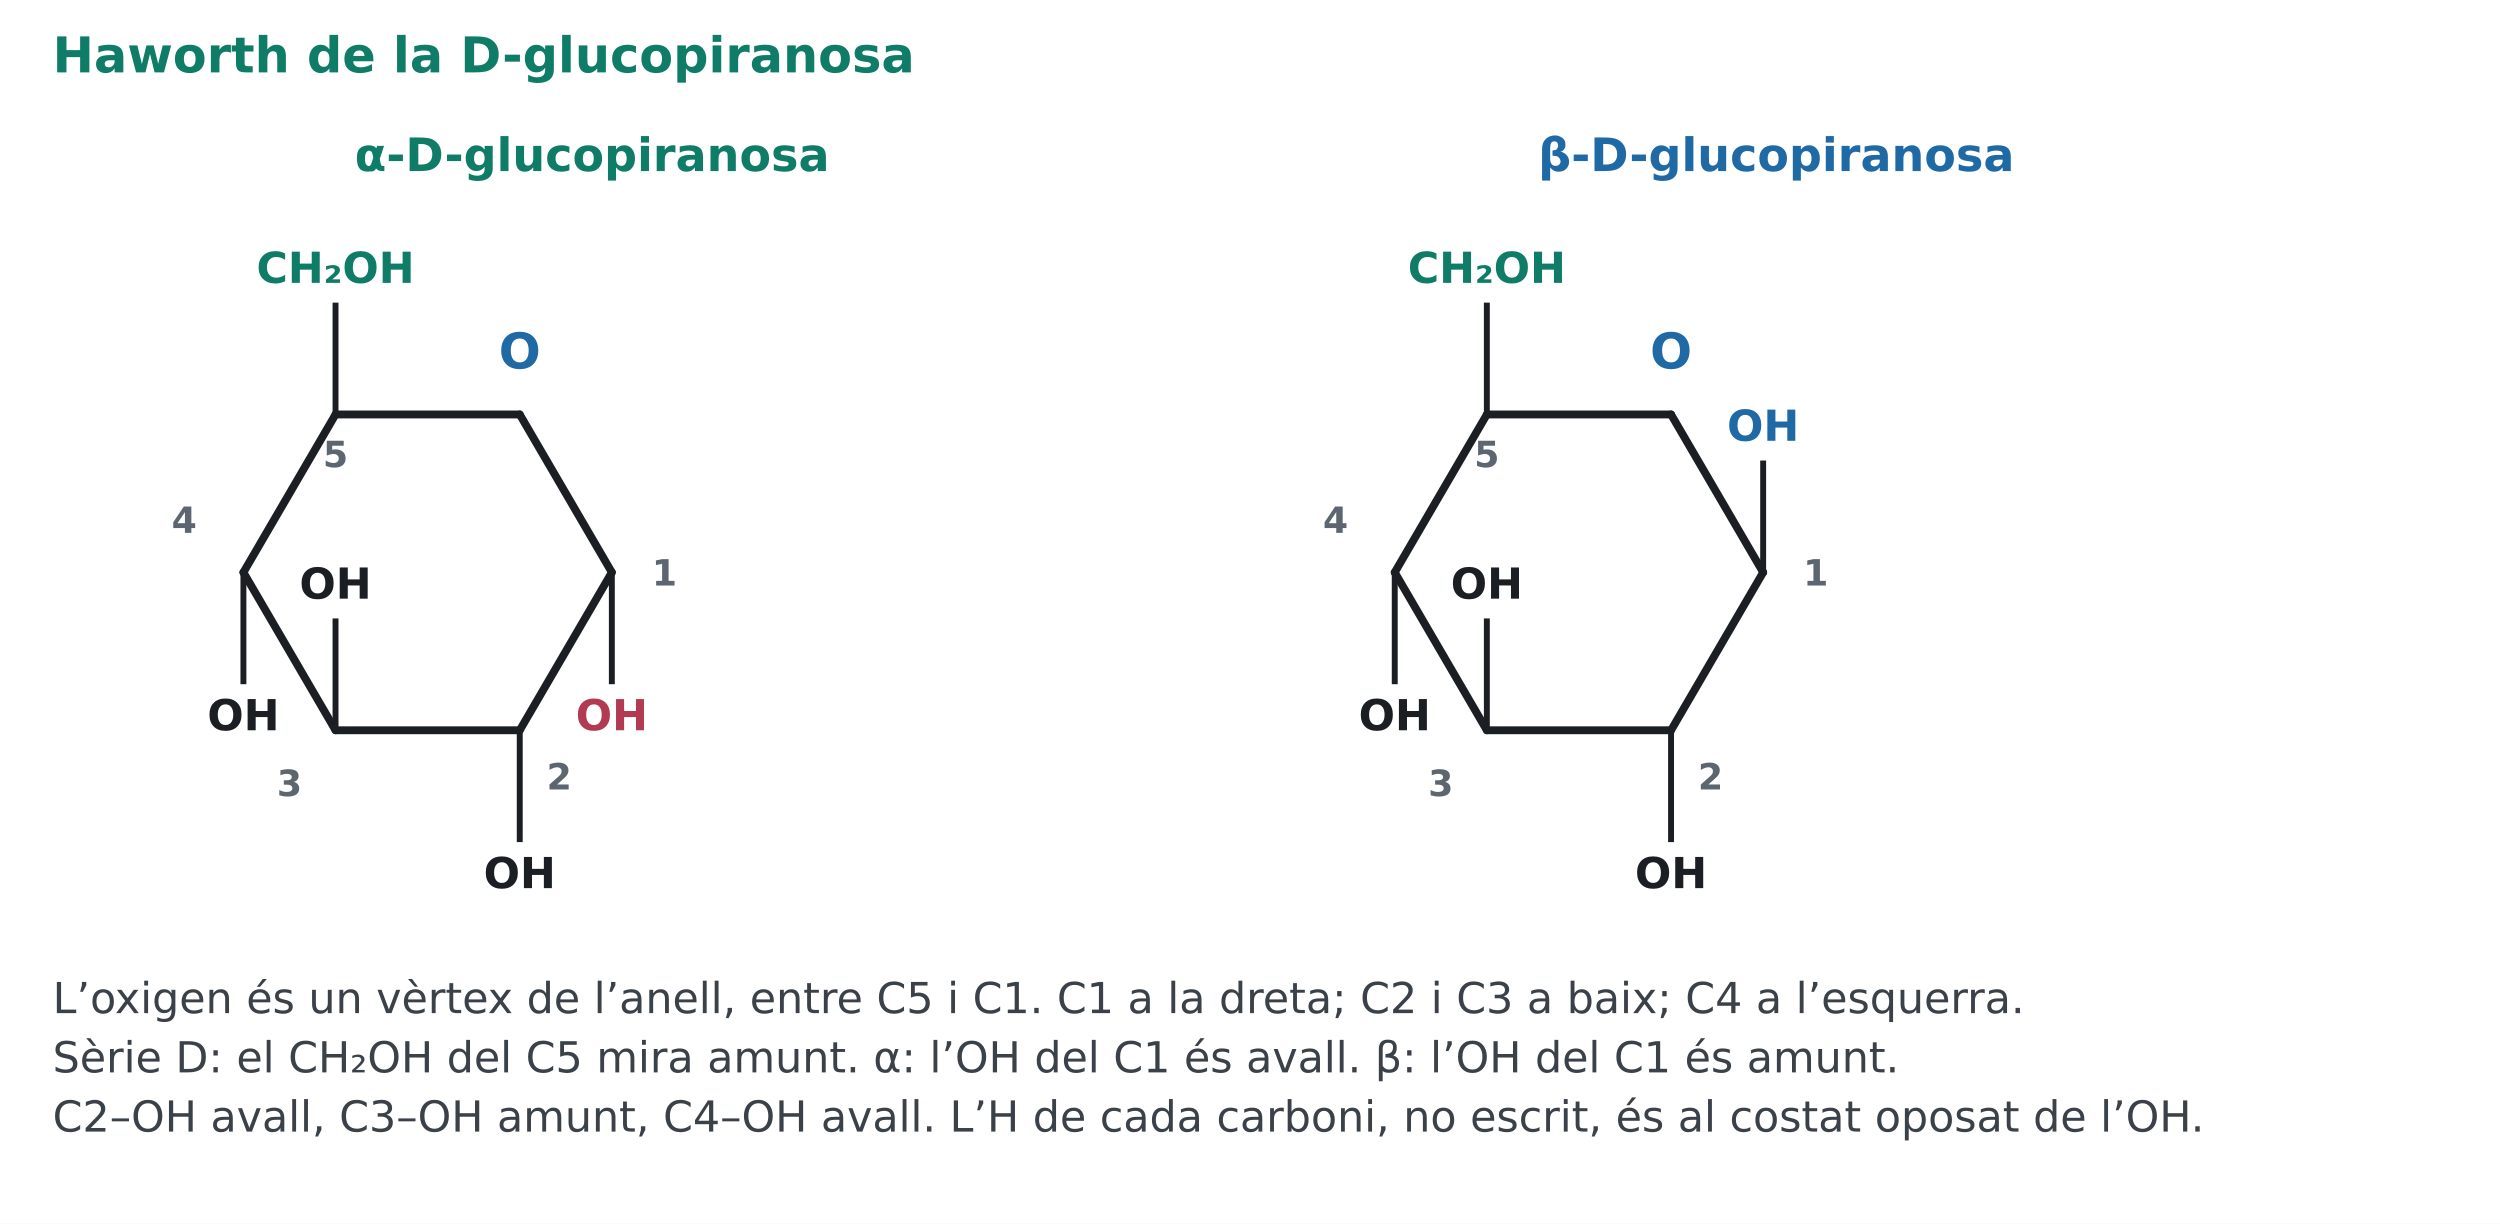
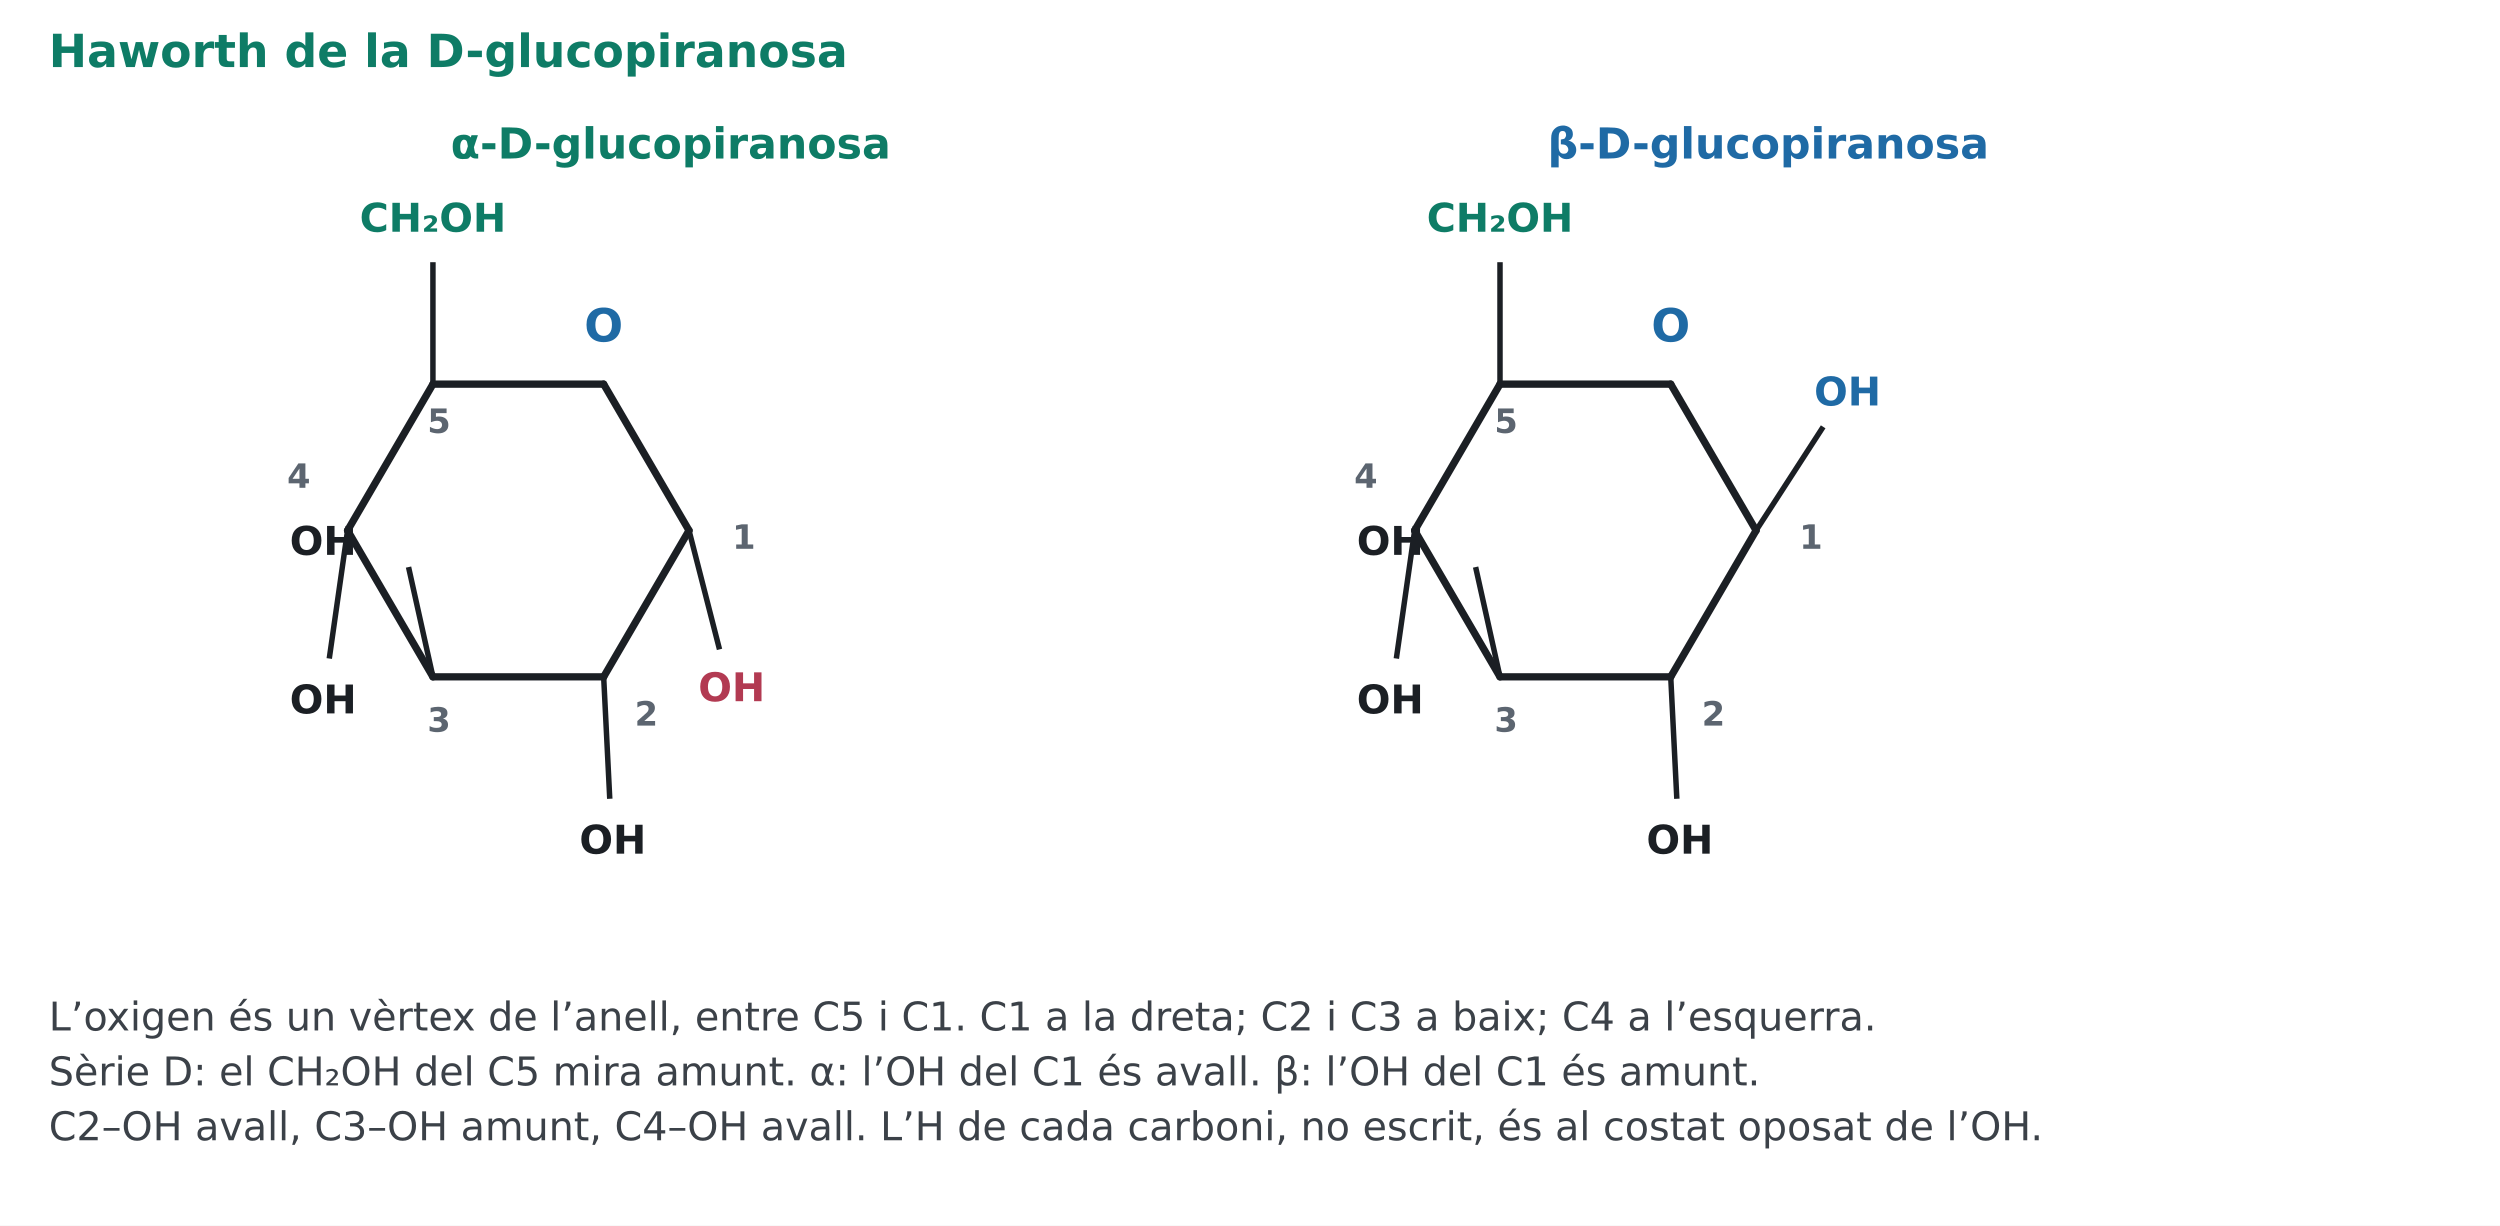
- <svg xmlns="http://www.w3.org/2000/svg" viewBox="0 0 760 372" font-family="DejaVu Sans, Liberation Sans, Arial, sans-serif">
-   <rect width="760" height="372" fill="#fff" />
+ <svg xmlns="http://www.w3.org/2000/svg" viewBox="0 0 820 402" font-family="DejaVu Sans, Liberation Sans, Arial, sans-serif">
+   <rect width="820" height="402" fill="#fff" />
  <text x="16" y="22" font-size="15" font-weight="700" fill="#0E7C66">Haworth de la D-glucopiranosa</text>
  <g transform="translate(0,36)">
-     <text x="180" y="16" font-size="14" font-weight="700" text-anchor="middle" fill="#0E7C66">α-D-glucopiranosa</text>
-     <text x="540" y="16" font-size="14" font-weight="700" text-anchor="middle" fill="#1F6AA5">β-D-glucopiranosa</text>
-     <line x1="102" y1="90" x2="158" y2="90" stroke="#1b1f24" stroke-width="2.4" stroke-linecap="round" />
-     <line x1="158" y1="90" x2="186" y2="138" stroke="#1b1f24" stroke-width="2.4" stroke-linecap="round" />
-     <line x1="186" y1="138" x2="158" y2="186" stroke="#1b1f24" stroke-width="2.4" stroke-linecap="round" />
-     <line x1="158" y1="186" x2="102" y2="186" stroke="#1b1f24" stroke-width="2.4" stroke-linecap="round" />
-     <line x1="102" y1="186" x2="74" y2="138" stroke="#1b1f24" stroke-width="2.4" stroke-linecap="round" />
-     <line x1="74" y1="138" x2="102" y2="90" stroke="#1b1f24" stroke-width="2.4" stroke-linecap="round" />
-     <text x="202" y="142" font-size="11" text-anchor="middle" fill="#5c6570" font-weight="700">1</text>
-     <text x="170" y="204" font-size="11" text-anchor="middle" fill="#5c6570" font-weight="700">2</text>
-     <text x="88" y="206" font-size="11" text-anchor="middle" fill="#5c6570" font-weight="700">3</text>
-     <text x="56" y="126" font-size="11" text-anchor="middle" fill="#5c6570" font-weight="700">4</text>
-     <text x="102" y="106" font-size="11" text-anchor="middle" fill="#5c6570" font-weight="700">5</text>
-     <text x="158" y="76" font-size="15" text-anchor="middle" fill="#1F6AA5" font-weight="700">O</text>
-     <line x1="102" y1="90" x2="102" y2="56" stroke="#1b1f24" stroke-width="1.8" />
-     <text x="102" y="50" font-size="13" text-anchor="middle" fill="#0E7C66" font-weight="700">CH₂OH</text>
-     <line x1="158" y1="186" x2="158" y2="220" stroke="#1b1f24" stroke-width="1.8" />
-     <text x="158" y="234" font-size="13" text-anchor="middle" fill="#1b1f24" font-weight="700">OH</text>
-     <line x1="102" y1="186" x2="102" y2="152" stroke="#1b1f24" stroke-width="1.8" />
-     <text x="102" y="146" font-size="13" text-anchor="middle" fill="#1b1f24" font-weight="700">OH</text>
-     <line x1="74" y1="138" x2="74" y2="172" stroke="#1b1f24" stroke-width="1.8" />
-     <text x="74" y="186" font-size="13" text-anchor="middle" fill="#1b1f24" font-weight="700">OH</text>
-     <line x1="186" y1="138" x2="186" y2="172" stroke="#1b1f24" stroke-width="1.8" />
-     <text x="186" y="186" font-size="13" text-anchor="middle" fill="#B23A52" font-weight="700">OH</text>
-     <line x1="452" y1="90" x2="508" y2="90" stroke="#1b1f24" stroke-width="2.4" stroke-linecap="round" />
-     <line x1="508" y1="90" x2="536" y2="138" stroke="#1b1f24" stroke-width="2.4" stroke-linecap="round" />
-     <line x1="536" y1="138" x2="508" y2="186" stroke="#1b1f24" stroke-width="2.4" stroke-linecap="round" />
-     <line x1="508" y1="186" x2="452" y2="186" stroke="#1b1f24" stroke-width="2.4" stroke-linecap="round" />
-     <line x1="452" y1="186" x2="424" y2="138" stroke="#1b1f24" stroke-width="2.4" stroke-linecap="round" />
-     <line x1="424" y1="138" x2="452" y2="90" stroke="#1b1f24" stroke-width="2.4" stroke-linecap="round" />
-     <text x="552" y="142" font-size="11" text-anchor="middle" fill="#5c6570" font-weight="700">1</text>
-     <text x="520" y="204" font-size="11" text-anchor="middle" fill="#5c6570" font-weight="700">2</text>
-     <text x="438" y="206" font-size="11" text-anchor="middle" fill="#5c6570" font-weight="700">3</text>
-     <text x="406" y="126" font-size="11" text-anchor="middle" fill="#5c6570" font-weight="700">4</text>
-     <text x="452" y="106" font-size="11" text-anchor="middle" fill="#5c6570" font-weight="700">5</text>
-     <text x="508" y="76" font-size="15" text-anchor="middle" fill="#1F6AA5" font-weight="700">O</text>
-     <line x1="452" y1="90" x2="452" y2="56" stroke="#1b1f24" stroke-width="1.8" />
-     <text x="452" y="50" font-size="13" text-anchor="middle" fill="#0E7C66" font-weight="700">CH₂OH</text>
-     <line x1="508" y1="186" x2="508" y2="220" stroke="#1b1f24" stroke-width="1.8" />
-     <text x="508" y="234" font-size="13" text-anchor="middle" fill="#1b1f24" font-weight="700">OH</text>
-     <line x1="452" y1="186" x2="452" y2="152" stroke="#1b1f24" stroke-width="1.8" />
-     <text x="452" y="146" font-size="13" text-anchor="middle" fill="#1b1f24" font-weight="700">OH</text>
-     <line x1="424" y1="138" x2="424" y2="172" stroke="#1b1f24" stroke-width="1.8" />
-     <text x="424" y="186" font-size="13" text-anchor="middle" fill="#1b1f24" font-weight="700">OH</text>
-     <line x1="536" y1="138" x2="536" y2="104" stroke="#1b1f24" stroke-width="1.8" />
-     <text x="536" y="98" font-size="13" text-anchor="middle" fill="#1F6AA5" font-weight="700">OH</text>
+     <text x="220" y="16" font-size="14" font-weight="700" text-anchor="middle" fill="#0E7C66">α-D-glucopiranosa</text>
+     <text x="580" y="16" font-size="14" font-weight="700" text-anchor="middle" fill="#1F6AA5">β-D-glucopiranosa</text>
+     <line x1="142" y1="90" x2="198" y2="90" stroke="#1b1f24" stroke-width="2.4" stroke-linecap="round" />
+     <line x1="198" y1="90" x2="226" y2="138" stroke="#1b1f24" stroke-width="2.4" stroke-linecap="round" />
+     <line x1="226" y1="138" x2="198" y2="186" stroke="#1b1f24" stroke-width="2.4" stroke-linecap="round" />
+     <line x1="198" y1="186" x2="142" y2="186" stroke="#1b1f24" stroke-width="2.4" stroke-linecap="round" />
+     <line x1="142" y1="186" x2="114" y2="138" stroke="#1b1f24" stroke-width="2.4" stroke-linecap="round" />
+     <line x1="114" y1="138" x2="142" y2="90" stroke="#1b1f24" stroke-width="2.4" stroke-linecap="round" />
+     <text x="244" y="144" font-size="11" text-anchor="middle" fill="#5c6570" font-weight="700">1</text>
+     <text x="212" y="202" font-size="11" text-anchor="middle" fill="#5c6570" font-weight="700">2</text>
+     <text x="144" y="204" font-size="11" text-anchor="middle" fill="#5c6570" font-weight="700">3</text>
+     <text x="98" y="124" font-size="11" text-anchor="middle" fill="#5c6570" font-weight="700">4</text>
+     <text x="144" y="106" font-size="11" text-anchor="middle" fill="#5c6570" font-weight="700">5</text>
+     <text x="198" y="76" font-size="15" text-anchor="middle" fill="#1F6AA5" font-weight="700">O</text>
+     <line x1="142" y1="90" x2="142" y2="50" stroke="#1b1f24" stroke-width="1.8" />
+     <text x="142" y="40" font-size="13" text-anchor="middle" fill="#0E7C66" font-weight="700">CH₂OH</text>
+     <line x1="198" y1="186" x2="200" y2="226" stroke="#1b1f24" stroke-width="1.8" />
+     <text x="201" y="244" font-size="13" text-anchor="middle" fill="#1b1f24" font-weight="700">OH</text>
+     <line x1="142" y1="186" x2="134" y2="150" stroke="#1b1f24" stroke-width="1.8" />
+     <text x="106" y="146" font-size="13" text-anchor="middle" fill="#1b1f24" font-weight="700">OH</text>
+     <line x1="114" y1="138" x2="108" y2="180" stroke="#1b1f24" stroke-width="1.8" />
+     <text x="106" y="198" font-size="13" text-anchor="middle" fill="#1b1f24" font-weight="700">OH</text>
+     <line x1="226" y1="138" x2="236" y2="177" stroke="#1b1f24" stroke-width="1.8" />
+     <text x="240" y="194" font-size="13" text-anchor="middle" fill="#B23A52" font-weight="700">OH</text>
+     <line x1="492" y1="90" x2="548" y2="90" stroke="#1b1f24" stroke-width="2.4" stroke-linecap="round" />
+     <line x1="548" y1="90" x2="576" y2="138" stroke="#1b1f24" stroke-width="2.4" stroke-linecap="round" />
+     <line x1="576" y1="138" x2="548" y2="186" stroke="#1b1f24" stroke-width="2.4" stroke-linecap="round" />
+     <line x1="548" y1="186" x2="492" y2="186" stroke="#1b1f24" stroke-width="2.4" stroke-linecap="round" />
+     <line x1="492" y1="186" x2="464" y2="138" stroke="#1b1f24" stroke-width="2.4" stroke-linecap="round" />
+     <line x1="464" y1="138" x2="492" y2="90" stroke="#1b1f24" stroke-width="2.4" stroke-linecap="round" />
+     <text x="594" y="144" font-size="11" text-anchor="middle" fill="#5c6570" font-weight="700">1</text>
+     <text x="562" y="202" font-size="11" text-anchor="middle" fill="#5c6570" font-weight="700">2</text>
+     <text x="494" y="204" font-size="11" text-anchor="middle" fill="#5c6570" font-weight="700">3</text>
+     <text x="448" y="124" font-size="11" text-anchor="middle" fill="#5c6570" font-weight="700">4</text>
+     <text x="494" y="106" font-size="11" text-anchor="middle" fill="#5c6570" font-weight="700">5</text>
+     <text x="548" y="76" font-size="15" text-anchor="middle" fill="#1F6AA5" font-weight="700">O</text>
+     <line x1="492" y1="90" x2="492" y2="50" stroke="#1b1f24" stroke-width="1.8" />
+     <text x="492" y="40" font-size="13" text-anchor="middle" fill="#0E7C66" font-weight="700">CH₂OH</text>
+     <line x1="548" y1="186" x2="550" y2="226" stroke="#1b1f24" stroke-width="1.8" />
+     <text x="551" y="244" font-size="13" text-anchor="middle" fill="#1b1f24" font-weight="700">OH</text>
+     <line x1="492" y1="186" x2="484" y2="150" stroke="#1b1f24" stroke-width="1.8" />
+     <text x="456" y="146" font-size="13" text-anchor="middle" fill="#1b1f24" font-weight="700">OH</text>
+     <line x1="464" y1="138" x2="458" y2="180" stroke="#1b1f24" stroke-width="1.8" />
+     <text x="456" y="198" font-size="13" text-anchor="middle" fill="#1b1f24" font-weight="700">OH</text>
+     <line x1="576" y1="138" x2="598" y2="104" stroke="#1b1f24" stroke-width="1.8" />
+     <text x="606" y="97" font-size="13" text-anchor="middle" fill="#1F6AA5" font-weight="700">OH</text>
  </g>
-   <text x="16" y="308" font-size="13" fill="#3b4148" font-family="DejaVu Sans, Liberation Sans, Arial, sans-serif">L’oxigen és un vèrtex de l’anell, entre C5 i C1. C1 a la dreta; C2 i C3 a baix; C4 a l’esquerra.</text>
-   <text x="16" y="326" font-size="13" fill="#3b4148" font-family="DejaVu Sans, Liberation Sans, Arial, sans-serif">Sèrie D: el CH₂OH del C5 mira amunt. α: l’OH del C1 és avall. β: l’OH del C1 és amunt.</text>
-   <text x="16" y="344" font-size="13" fill="#3b4148" font-family="DejaVu Sans, Liberation Sans, Arial, sans-serif">C2–OH avall, C3–OH amunt, C4–OH avall. L’H de cada carboni, no escrit, és al costat oposat de l’OH.</text>
+   <text x="16" y="338" font-size="13" fill="#3b4148" font-family="DejaVu Sans, Liberation Sans, Arial, sans-serif">L’oxigen és un vèrtex de l’anell, entre C5 i C1. C1 a la dreta; C2 i C3 a baix; C4 a l’esquerra.</text>
+   <text x="16" y="356" font-size="13" fill="#3b4148" font-family="DejaVu Sans, Liberation Sans, Arial, sans-serif">Sèrie D: el CH₂OH del C5 mira amunt. α: l’OH del C1 és avall. β: l’OH del C1 és amunt.</text>
+   <text x="16" y="374" font-size="13" fill="#3b4148" font-family="DejaVu Sans, Liberation Sans, Arial, sans-serif">C2–OH avall, C3–OH amunt, C4–OH avall. L’H de cada carboni, no escrit, és al costat oposat de l’OH.</text>
</svg>
